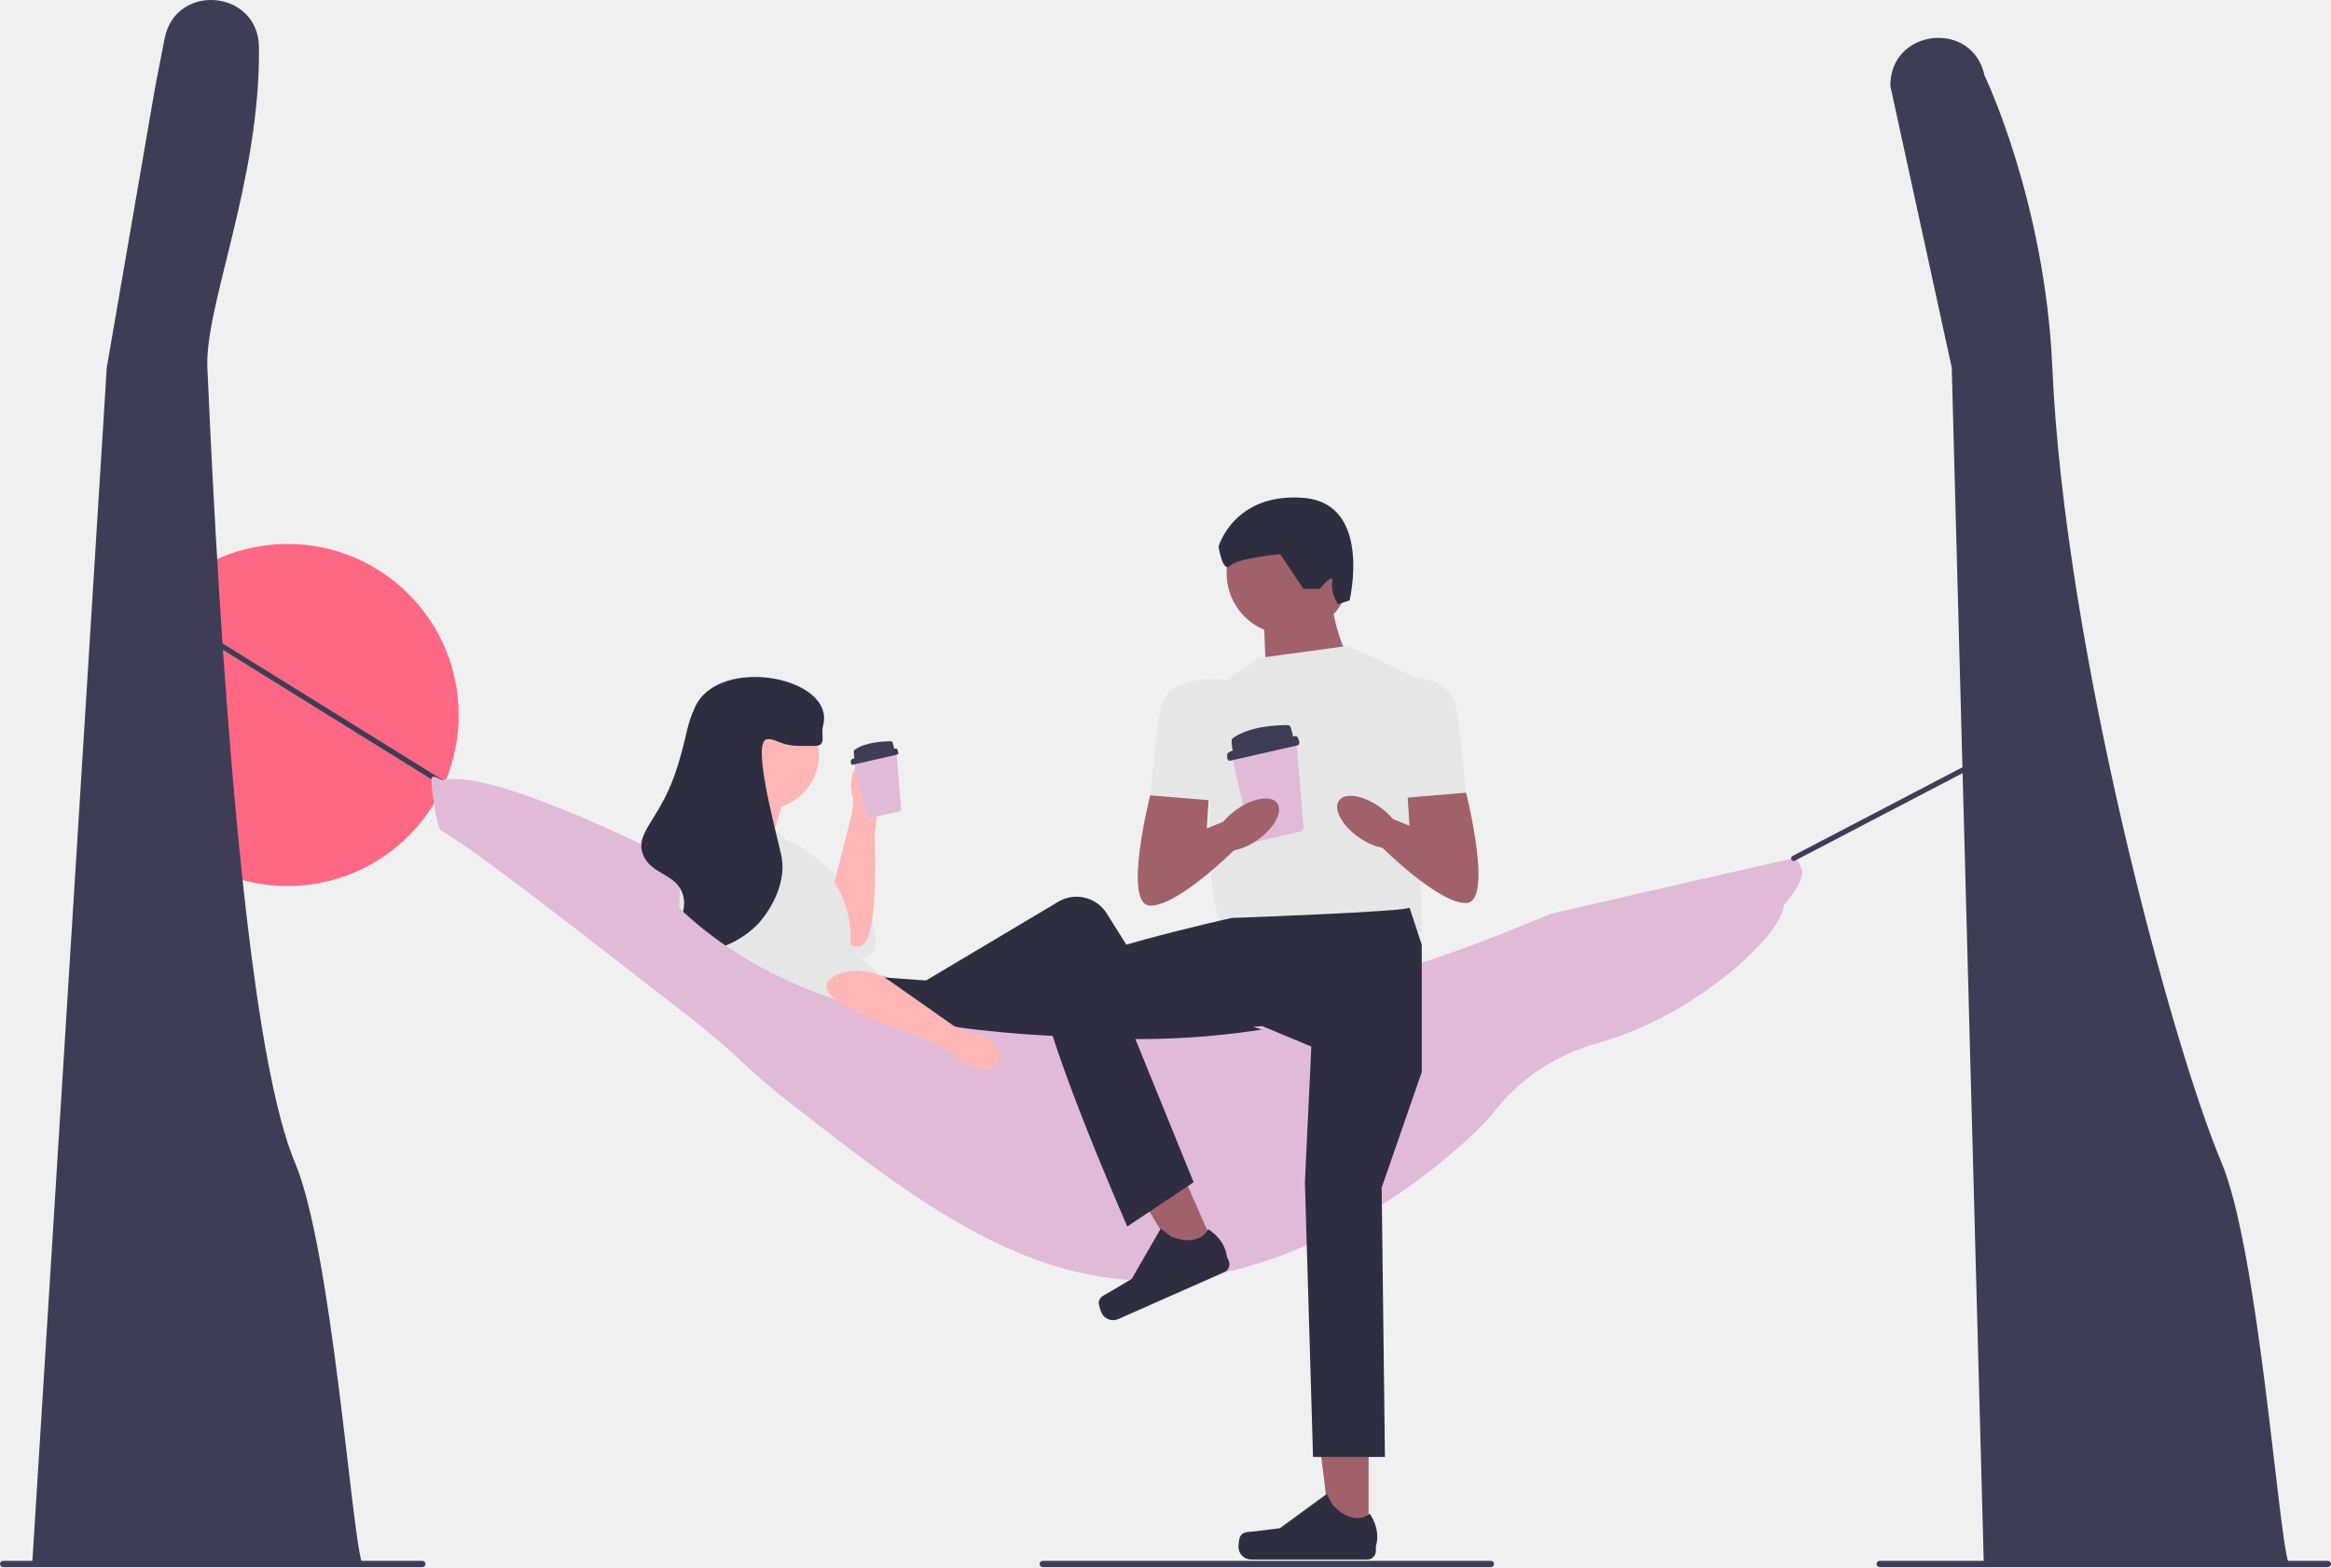
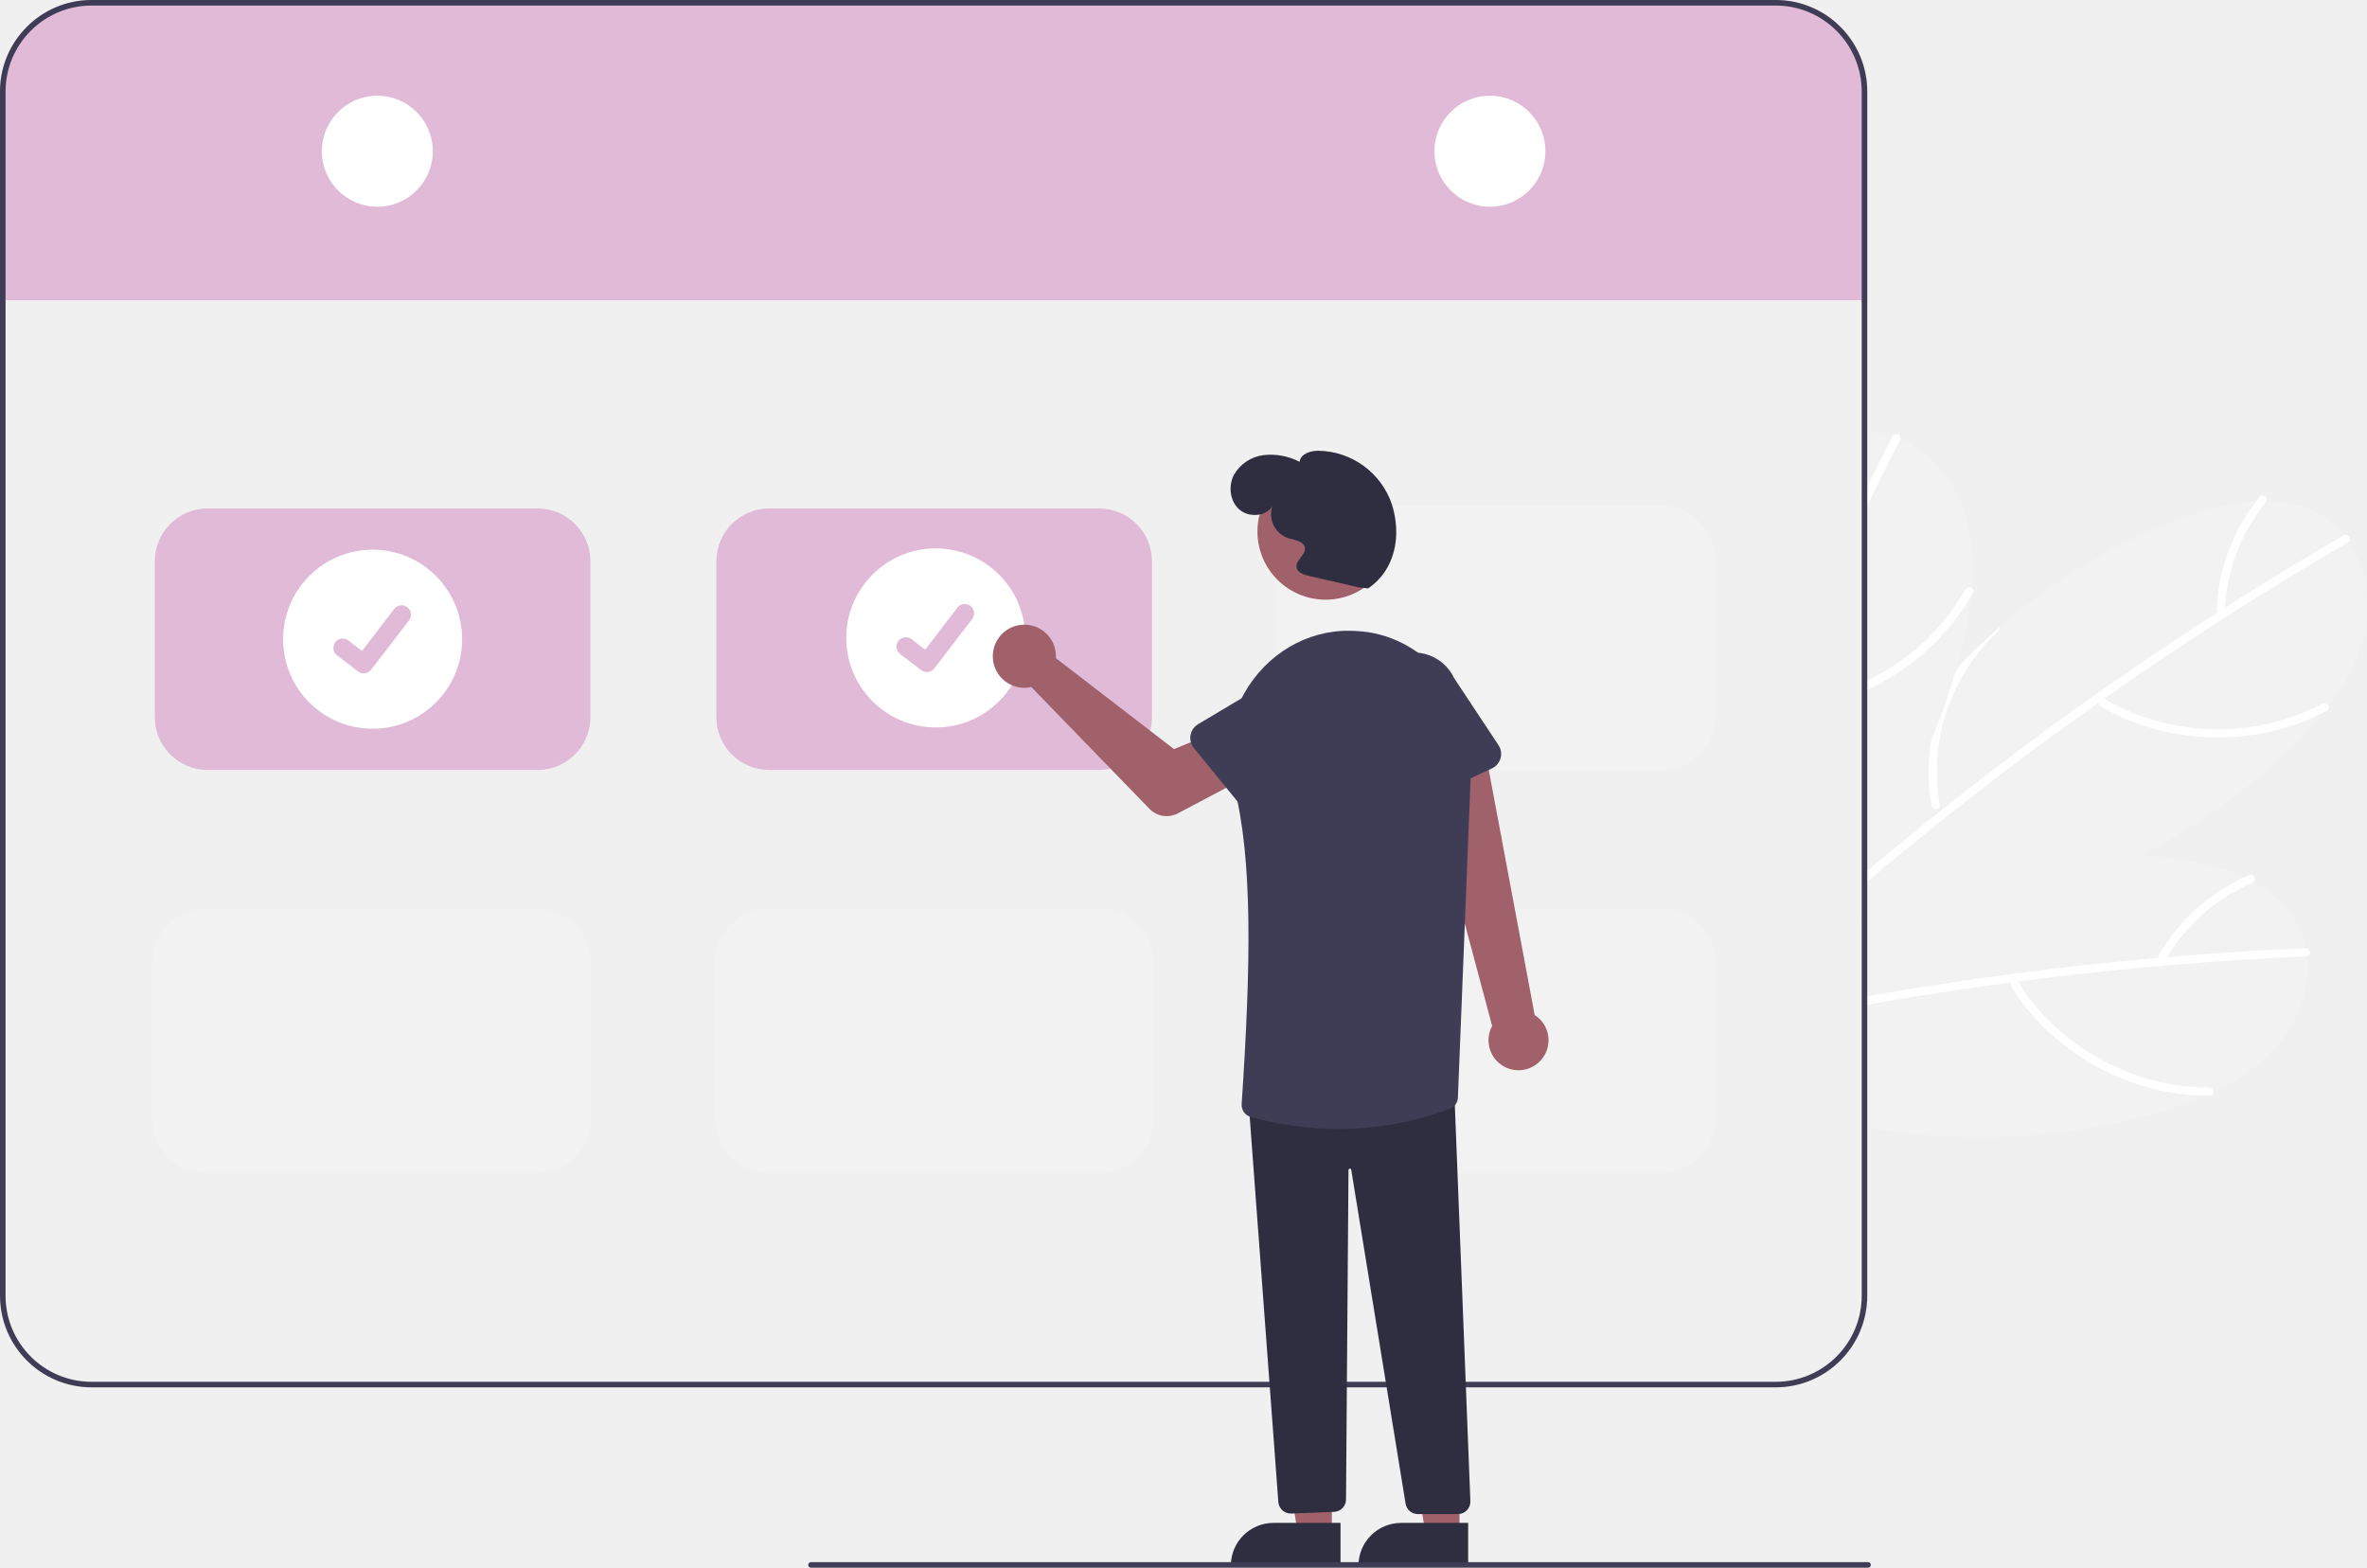
- <svg xmlns="http://www.w3.org/2000/svg" width="885.67" height="595.537" viewBox="0 0 885.67 595.537">
-   <circle cx="109.281" cy="271.711" r="65" fill="#ff6884" />
-   <path d="M137.448,593.688H12.28L40.568,139.688,59.028,32.688l3.518-18.053c4.166-21.375,35.596-18.521,35.844,3.255,.578,50.628-20.638,98.275-19.602,121.797,4.67,106.49,14.43,257.49,33.24,302,13.97,33.07,21.44,139.56,25.42,152Z" fill="#3f3d56" />
-   <path d="M869.448,593.688h-115.72l-12.16-454-23.315-106.98c-.268-21.828,31.192-25.363,35.775-4.02l0,0s22.97,47.61,25.76,111c4.67,106.49,45.43,257.49,64.24,302,13.97,33.07,21.44,139.56,25.42,152Z" fill="#3f3d56" />
-   <path d="M175.528,296.188c26.179,2.105,87,34,87,34,47.263,47.32,117.855,50.126,165,52,70.098,2.787,123.163-19.032,162-35,0-0,90.791-20.91,92-21,1.447-.108,2.817,3.46,3,4,2.996,8.858-29.948,41.675-68,53-5.184,1.543-16.944,4.616-29,14-7.484,5.826-11.881,11.592-13,13-10.21,12.851-64.47,61.804-126,64-52.622,1.878-94.688-31.01-142-68-18.765-14.671-16.515-15.754-40-34-53.262-41.379-79.893-62.069-92-69-1.678-.961-7.554-4.244-7-6,.506-1.603,6.123-1.151,8-1Z" fill="#e0bad7" />
-   <path d="M167.527,298.188c-.18,0-.362-.049-.526-.15L36.796,217.216c-.469-.291-.614-.908-.322-1.377,.291-.47,.908-.615,1.377-.322l130.205,80.821c.469,.291,.614,.908,.322,1.377-.189,.305-.516,.473-.851,.473Z" fill="#3f3d56" />
-   <path d="M681.529,327.188c-.361,0-.709-.195-.887-.537-.256-.489-.066-1.094,.423-1.35l112.642-58.829c.491-.256,1.094-.066,1.349,.423,.256,.489,.066,1.094-.423,1.35l-112.642,58.829c-.148,.077-.306,.113-.462,.113Z" fill="#3f3d56" />
-   <path d="M0,594.347c0,.66,.53,1.19,1.19,1.19H160.48c.66,0,1.19-.53,1.19-1.19,0-.66-.53-1.19-1.19-1.19H1.19c-.66,0-1.19,.53-1.19,1.19Z" fill="#3f3d56" />
-   <path d="M713,594.347c0,.66,.53,1.19,1.19,1.19h170.29c.66,0,1.19-.53,1.19-1.19,0-.66-.53-1.19-1.19-1.19h-170.29c-.66,0-1.19,.53-1.19,1.19Z" fill="#3f3d56" />
-   <path d="M395,594.347c0,.66,.53,1.19,1.19,1.19h170.29c.66,0,1.19-.53,1.19-1.19,0-.66-.53-1.19-1.19-1.19h-170.29c-.66,0-1.19,.53-1.19,1.19Z" fill="#3f3d56" />
-   <g>
-     <path d="M278.625,314.567s-6.384,10.03-1.133,15.936c5.251,5.906,36.994,29.436,36.994,29.436,0,0,19.997,12.261,18.039-4.625-1.958-16.887-30.466-34.959-30.466-34.959l-23.434-5.788Z" fill="#e6e6e6" />
-     <path d="M330.516,288.022c-3.415-.329-6.602,3.753-7.12,9.12-.236,2.141,.044,4.308,.816,6.319l-.511,6.089-.105,.01-7.11,27.963c-1.653,6.502-.304,13.467,3.882,18.71,2.49,3.119,5.423,5.022,8.092,2.21,4.428-4.666,4.288-27.47,3.821-40.509l1.467-13.553c1.144-1.826,1.833-3.9,2.011-6.048,.518-5.365-1.83-9.982-5.245-10.312Z" fill="#ffb6b6" />
-   </g>
-   <g>
-     <path d="M340.68,286.811l-.037-.421c-.028-.334-.178-.637-.412-.842s-.533-.281-.823-.227l-14.069,3.086c-.29,.065-.533,.259-.692,.539-.15,.291-.196,.637-.122,.96l.131,.561,.935,4.025,3.611,15.538c.131,.561,.589,.928,1.076,.885,.047,0,.084,0,.131-.011l11.123-2.525c.112-.022,.215-.065,.309-.13,.355-.227,.571-.68,.533-1.165l-1.693-20.274Z" fill="#e0bad7" />
-     <path d="M340.408,284.469c-.201,.005-.47,.015-.793,.031,.065-.196,.076-.418,.014-.635l-.425-1.506c-.11-.391-.424-.657-.781-.659-2.124-.013-9.402,.178-13.66,3.214-.266,.19-.412,.542-.381,.901l.142,1.653c.018,.204,.09,.386,.197,.529-.363,.172-.724,.351-1.081,.541-.224,.119-.364,.381-.361,.664l.008,.712c.005,.452,.364,.788,.748,.7l16.804-3.832c.382-.087,.604-.552,.463-.971l-.297-.882c-.096-.284-.335-.468-.599-.461Z" fill="#3f3d56" />
-   </g>
-   <polygon points="296.927 306.788 292.611 320.815 274.268 316.499 273.189 293.84 296.927 306.788" fill="#ffb6b6" />
-   <path d="M271.031,313.262l23.738,2.158,9.512,9.29,13.148,11.211s7.553,10.79,5.395,24.817l12.948,10.79-32.37,33.186-41.002-34.265s-14.027-42.081,8.632-57.187Z" fill="#e6e6e6" />
-   <path d="M327.139,372.608l9.422-1.079,15.293,1.079,50.243-29.92c6.319-3.763,14.486-1.797,18.4,4.43l40.438,64.334-12.948,8.632-39.923-41.002-49.787,41.002s-50.56,26.448-54.876-15.369l23.738-32.107Z" fill="#2f2e41" />
-   <polygon points="358.43 410.373 439.355 402.82 515.964 422.242 520.28 406.057 415.617 368.291 377.852 378.003 358.43 410.373" fill="#2f2e41" />
-   <path d="M267.675,322.037s-7.425,9.286-2.84,15.722c4.586,6.436,33.616,33.242,33.616,33.242,0,0,18.564,14.34,18.432-2.66-.132-16.999-26.532-38.031-26.532-38.031l-22.676-8.273Z" fill="#e6e6e6" />
-   <g>
-     <circle cx="290.635" cy="286.979" r="20.486" fill="#ffb6b6" />
-     <path d="M309.521,283.458c-5.254-.013-5.552,.022-6.402,0-6.517-.172-8.221-2.736-11.524-2.561-5.895,.312,1.886,29.869,5.122,43.534,3.174,13.401-7.552,25.41-8.323,26.248-10.887,11.84-30.009,14.005-33.29,8.963-2.656-4.081,6.757-10.286,4.481-19.206-2.224-8.719-12.494-7.791-15.365-16.005-3.006-8.602,7.097-12.941,13.444-33.931,3.645-12.054,3-14.301,6.402-21.767,9.092-19.957,53.658-11.46,48.655,7.042-.968,3.579,1.608,7.694-3.201,7.682Z" fill="#2f2e41" />
-   </g>
-   <path d="M169.028,296.688c26.179,2.105,86.539,45.945,86.539,45.945,47.263,47.32,117.855,50.126,165,52,70.098,2.787,123.163-19.032,162-35,0-0,80.466,13.086,90-18,.091-.297,.791-2.91,2-3,1.447-.108,2.817,3.46,3,4,2.996,8.858-29.948,41.675-68,53-5.184,1.543-16.944,4.616-29,14-7.484,5.826-11.881,11.592-13,13-10.21,12.851-64.47,61.804-126,64-52.622,1.878-94.688-31.01-142-68-18.765-14.671-16.515-15.754-40-34-53.262-41.379-79.893-62.069-92-69-1.678-.961-4.092-18.189-3.539-19.945,.506-1.603,3.123,.849,5,1Z" fill="#e0bad7" />
-   <path d="M379.614,403.64c1.52-3.075-1.165-7.504-5.999-9.894-1.918-.981-4.043-1.489-6.197-1.48l-5.511-2.639,.027-.102-23.617-16.574c-5.491-3.854-12.482-5.065-18.869-3.013-3.799,1.221-6.62,3.287-4.938,6.78,2.79,5.797,24.158,13.761,36.514,17.954l12.149,6.183c1.301,1.718,2.995,3.098,4.94,4.027,4.832,2.389,9.982,1.833,11.502-1.242Z" fill="#ffb6b6" />
-   <g>
-     <path d="M512.225,250.097s-7.77-15.539-6.216-29.524l-25.859,13.403,.996,25.445,31.078-9.323Z" fill="#a0616a" />
-     <circle cx="489.384" cy="217.826" r="23.327" fill="#a0616a" />
-     <g>
-       <polygon points="520.005 584.143 505.771 584.141 499 529.237 520.008 529.239 520.005 584.143" fill="#a0616a" />
-       <path d="M471.237,583.82h0c-.443,.746-.677,3.156-.677,4.024h0c0,2.668,2.163,4.831,4.831,4.831h44.082c1.82,0,3.296-1.476,3.296-3.296v-1.835s2.181-5.516-2.309-12.315c0,0-5.58,5.323-13.918-3.015l-2.459-4.454-17.798,13.017-9.865,1.214c-2.158,.266-4.072-.041-5.182,1.829h-0Z" fill="#2f2e41" />
-     </g>
-     <path d="M478.039,250.097l34.186-4.662,26.417,12.431,1.554,96.343s-64.983,7.77-75.224-2.331c-10.241-10.1-2.472-90.904-2.472-90.904l15.539-10.877Z" fill="#e6e6e6" />
-     <path d="M495.218,223.769h6.271s5.441-6.697,4.709-2.617c-.732,4.081,2.196,8.473,2.196,8.473l4.392-1.464s8.784-36.934-17.568-38.963c-26.352-2.029-32.208,18.467-32.208,18.467,0,0,1.464,10.248,4.392,7.32s19.032-4.392,19.032-4.392l8.784,13.176Z" fill="#2f2e41" />
-     <g>
-       <polygon points="462.212 475.439 449.194 481.195 420.792 433.723 440.006 425.226 462.212 475.439" fill="#a0616a" />
-       <path d="M417.481,494.87h0c-.103,.862,.657,3.16,1.008,3.954h0c1.079,2.44,3.932,3.543,6.372,2.464l40.314-17.831c1.665-.736,2.417-2.683,1.681-4.347l-.742-1.678s-.237-5.927-7.093-10.328c0,0-2.95,7.126-13.948,2.873l-4.05-3.079-11.012,19.104-8.531,5.101c-1.866,1.116-3.741,1.609-4,3.769l-0,0Z" fill="#2f2e41" />
-     </g>
-     <path d="M535.534,344.886l4.662,14.095v48.453l-15.227,43.895,1.242,102.344h-27.322l-3.083-104.394,2.435-51.561-18.647-7.77-48.979,3.023,22.905,56.307-25.205,16.812s-37.698-85.912-32.057-94.235c5.641-8.323,71.682-23.006,71.682-23.006,0,0,67.596-2.41,67.596-3.964Z" fill="#2f2e41" />
-     <g>
-       <path d="M549.519,288.945l7.513,12.304s10.62,41.743,0,41.913c-10.62,.17-32.063-21.273-32.063-21.273l2.796-11.189,7.77,3.108-1.554-24.863h15.539Z" fill="#a0616a" />
-       <path d="M526.21,257.671s24.863-4.38,27.194,11.893c2.331,16.273,3.628,31.685,3.628,31.685l-26.937,2.232-3.885-45.81Z" fill="#e6e6e6" />
-       <ellipse cx="520.178" cy="312.381" rx="7.015" ry="14.03" transform="translate(-36.03283 554.8617) rotate(-54.54076)" fill="#a0616a" />
-     </g>
-     <g>
-       <path d="M492.703,283.31l-.057-.639c-.043-.508-.27-.967-.625-1.278s-.81-.426-1.25-.344l-21.365,4.686c-.44,.098-.81,.393-1.051,.819-.227,.442-.298,.967-.185,1.458l.199,.852,1.421,6.112,5.483,23.595c.199,.852,.895,1.409,1.634,1.344,.071,0,.128,0,.199-.016l16.89-3.834c.17-.033,.327-.098,.469-.197,.54-.344,.867-1.032,.81-1.77l-2.571-30.788Z" fill="#e0bad7" />
-       <path d="M492.289,279.753c-.305,.008-.714,.023-1.204,.048,.099-.297,.115-.634,.022-.964l-.646-2.287c-.168-.594-.644-.997-1.186-1-3.225-.019-14.277,.27-20.743,4.88-.405,.288-.626,.823-.579,1.369l.216,2.51c.027,.31,.136,.585,.299,.803-.551,.262-1.099,.533-1.641,.821-.339,.18-.553,.578-.548,1.009l.012,1.081c.008,.686,.553,1.196,1.136,1.063l25.518-5.819c.581-.132,.917-.838,.703-1.474l-.451-1.339c-.145-.431-.509-.711-.91-.7Z" fill="#3f3d56" />
-     </g>
-     <g>
-       <path d="M444.538,289.945l-7.513,12.304s-10.62,41.743,0,41.913c10.62,.17,32.063-21.273,32.063-21.273l-2.796-11.189-7.77,3.108,1.554-24.863h-15.539Z" fill="#a0616a" />
-       <path d="M467.847,258.671s-24.863-4.38-27.194,11.893c-2.331,16.273-3.628,31.685-3.628,31.685l26.937,2.232,3.885-45.81Z" fill="#e6e6e6" />
-       <ellipse cx="473.879" cy="313.381" rx="14.03" ry="7.015" transform="translate(-93.90892 333.0315) rotate(-35.45924)" fill="#a0616a" />
-     </g>
-   </g>
+ <svg xmlns="http://www.w3.org/2000/svg" data-name="Layer 1" width="853.117" height="565" viewBox="0 0 853.117 565">
+   <path d="M993.211,545.61c-6.16,6.73-13.8,11.74-22.09,15.63h-.01c-.78.37-1.56.73-2.35,1.07h-.01l-.01.01-.01-.01h-.01a.01.01,0,0,1-.01.01H968.701l-.01-.01c-.01.01-.01.01-.02,0l-.01.01-.01-.01h-.01c-.01.01-.01.01-.02,0h-.01a139.774,139.774,0,0,1-17.06,6.1,236.651,236.651,0,0,1-105.11,5.49c-.67-.12-1.33-.24-2-.36V492.43c.66-.28,1.33-.56,2-.83q6.555-2.715,13.27-4.99,9.66-3.3,19.59-5.66a212.167,212.167,0,0,1,66.04-5.34q6.045.45,12.06,1.3c8.39,1.17,17.19,3.21,24.93,6.75h.01c1.13.53,2.24,1.08,3.34,1.67,6.88,3.73,12.68,8.86,16.22,15.89a30.573,30.573,0,0,1,2.72,7.99v.02c.2.96.34,1.93.45,2.89C1006.331,523.96,1001.421,536.63,993.211,545.61Z" transform="translate(-173.4413 -167.5)" fill="#f2f2f2" />
+   <path d="M1005.071,512.12a1.358,1.358,0,0,1-.3.04q-25.695,1.125-51.32,3.34h-.03c-.07.01-.13.01-.2.02Q926.911,517.8,900.711,521.23c-.74.1-1.47.2-2.2.29q-18.119,2.415-36.17,5.36-7.965,1.305-15.9,2.72c-.67.12-1.33.23-2,.36v-3.03c.67-.13,1.34-.24,2-.36q26.43-4.68,53.04-8.17,6.69-.9,13.4-1.7,19.38-2.34,38.82-4.04c.95-.08,1.89-.16,2.84-.24q24.885-2.115,49.84-3.21a.939.939,0,0,1,.24.02C1006.222,509.37,1006.561,511.77,1005.071,512.12Z" transform="translate(-173.4413 -167.5)" fill="#fff" />
+   <path d="M969.497,559.363c-21.34.157-42.364-8.892-57.458-23.869a77.826,77.826,0,0,1-11.184-14.07c-1.017-1.632-3.398.168-2.389,1.785,11.723,18.8,31.25,32.193,52.778,37.117a80.811,80.811,0,0,0,18.636,1.994c1.914-.014,1.517-2.972-.384-2.958Z" transform="translate(-173.4413 -167.5)" fill="#fff" />
+   <path d="M879.301,480.95a1.692,1.692,0,0,1-1.25,1.13,65.22,65.22,0,0,0-14.08,5.5,68.406,68.406,0,0,0-17.53,13.25c-.27.27-.53.54-.78.82-.42.44-.82.89-1.22,1.35v-4.36c.64-.68,1.31-1.35,2-1.99a71.912,71.912,0,0,1,13.27-10.04Q869.371,483.31,879.301,480.95Z" transform="translate(-173.4413 -167.5)" fill="#fff" />
+   <path d="M984.1,482.872a69.402,69.402,0,0,0-32.422,28.586,1.5,1.5,0,0,0,.793,1.954,1.528,1.528,0,0,0,1.954-.793A66.049,66.049,0,0,1,985.221,485.635c1.765-.754.648-3.519-1.121-2.763Z" transform="translate(-173.4413 -167.5)" fill="#fff" />
+   <path d="M1025.021,397.94c-2.32,8.82-6.77,16.81-12.3,24.1l-.01.01c-.51.68-1.04,1.37-1.59,2.03v.01a139.271,139.271,0,0,1-12.41,13.39,233.429,233.429,0,0,1-53.37,38.13c-30.67,16.02-64.95,25.49-98.9,26.03-.26.01-.52.01-.78.01-.41.01-.82.01-1.22.01V456.21c.65-1.24,1.32-2.48,2-3.71a219.524,219.524,0,0,1,32.03-43.82c.3-.33.61-.66.92-.98q7.02-7.41,14.72-14.11a210.819,210.819,0,0,1,67.29-39.85c7.97-2.86,16.71-5.15,25.21-5.6,1.25-.07,2.49-.1,3.74-.09,7.83.11,15.34,1.96,21.75,6.54a30.999,30.999,0,0,1,6.12,5.81c.62.77,1.19,1.56,1.74,2.37v.01C1026.581,372.68,1028.121,386.17,1025.021,397.94Z" transform="translate(-173.4413 -167.5)" fill="#f2f2f2" />
+   <path d="M1019.961,362.77v.01a1.461,1.461,0,0,1-.24.17q-22.2,12.915-43.84,26.77c-.02.01-.03.02-.05.03a1.739,1.739,0,0,1-.18.11q-22.245,14.25-43.86,29.46c-.6.42-1.21.85-1.82,1.28q-14.925,10.545-29.54,21.54-27.601,20.79-53.99,43.12c-.67.56-1.33,1.13-2,1.7v-3.89c.66-.57,1.33-1.14,2-1.7q10.11-8.535,20.4-16.83c2.05-1.65,4.11-3.3,6.17-4.93q27.45-21.855,56.13-42.08h.01q5.64-3.975,11.3-7.88,16.08-11.07,32.521-21.61c.79-.51,1.59-1.02,2.39-1.53q21.045-13.44,42.64-26a1.489,1.489,0,0,1,.22-.11C1019.722,359.8,1021.131,361.78,1019.961,362.77Z" transform="translate(-173.4413 -167.5)" fill="#fff" />
+   <path d="M1010.409,421.133c-18.825,10.052-41.646,11.805-61.97,5.553a77.827,77.827,0,0,1-16.44-7.265c-1.659-.972-2.931,1.727-1.286,2.691,19.114,11.203,42.628,13.993,63.98,8.353a80.812,80.812,0,0,0,17.43-6.891c1.688-.901-.037-3.336-1.713-2.441Z" transform="translate(-173.4413 -167.5)" fill="#fff" />
+   <path d="M869.562,457.722a68.553,68.553,0,0,1-.952-15.869,72.319,72.319,0,0,1,10.781-34.151q7.028-7.407,14.723-14.112a1.705,1.705,0,0,1-.586,1.585,65.451,65.451,0,0,0-9.912,11.408,69.122,69.122,0,0,0-11.082,50.892,1.212,1.212,0,0,1-.314,1.143A1.625,1.625,0,0,1,869.562,457.722Z" transform="translate(-173.4413 -167.5)" fill="#fff" />
+   <path d="M987.809,346.612a69.402,69.402,0,0,0-15.433,40.375,1.5,1.5,0,0,0,1.61,1.362,1.528,1.528,0,0,0,1.362-1.61,66.048,66.048,0,0,1,14.737-38.201c1.213-1.488-1.061-3.417-2.276-1.926Z" transform="translate(-173.4413 -167.5)" fill="#fff" />
+   <path d="M884.251,379.47v.01c-.07.86-.15,1.71-.24,2.56v.02a141.299,141.299,0,0,1-3.25,17.96c-.7,2.9-1.46,5.78-2.29,8.66-.1.37-.21.74-.32,1.1v.01a229.523,229.523,0,0,1-8.74,24.65,238.918,238.918,0,0,1-22.97,42.22c-.65.97-1.32,1.94-2,2.9V322.96c.67-.04,1.33-.04,2-.02q.48,0,.96.03a30.322,30.322,0,0,1,8.28,1.61c.94.31,1.85.66,2.75,1.05,10.91,4.78,19.48,15.32,23.2,26.91C884.421,361.22,884.981,370.35,884.251,379.47Z" transform="translate(-173.4413 -167.5)" fill="#f2f2f2" />
+   <path d="M858.432,325.63a1.076,1.076,0,0,1-.11.28q-6.075,11.805-11.88,23.73c-.67,1.37-1.34,2.75-2,4.12v-6.8q.99-2.04,2-4.08,4.485-9.09,9.12-18.1a1.304,1.304,0,0,1,.12-.2C856.601,323.26,858.881,324.16,858.432,325.63Z" transform="translate(-173.4413 -167.5)" fill="#fff" />
+   <path d="M884.571,381.08c-.18.32-.36.64-.56.96a79.816,79.816,0,0,1-10.42,14.24,85.916,85.916,0,0,1-27.15,19.77c-.66.32-1.33.62-2,.9V413.7c.67-.3,1.34-.61,2-.93a80.866,80.866,0,0,0,35.37-32.82,1.645,1.645,0,0,1,2.44-.47A1.153,1.153,0,0,1,884.571,381.08Z" transform="translate(-173.4413 -167.5)" fill="#fff" />
+   <path d="M846.441,200.5v76h-2v-.81h-669v.81h-2v-76a33.032,33.032,0,0,1,33-33h607A33.032,33.032,0,0,1,846.441,200.5Z" transform="translate(-173.4413 -167.5)" fill="#e0bad7" />
+   <path d="M813.441,167.5h-607a33.032,33.032,0,0,0-33,33v434a33.032,33.032,0,0,0,33,33h607a33.032,33.032,0,0,0,33-33v-434A33.032,33.032,0,0,0,813.441,167.5Zm31,467a31.04,31.04,0,0,1-31,31h-607a31.04,31.04,0,0,1-31-31v-434a31.04,31.04,0,0,1,31-31h607a31.04,31.04,0,0,1,31,31Z" transform="translate(-173.4413 -167.5)" fill="#3f3d56" />
+   <circle cx="136" cy="54.5" r="20" fill="#fff" />
+   <circle cx="537" cy="54.5" r="20" fill="#fff" />
+   <path d="M367.226,445.002H248.25a19.033,19.033,0,0,1-19.011-19.011V369.758a19.033,19.033,0,0,1,19.011-19.011H367.226a19.033,19.033,0,0,1,19.011,19.011v56.233A19.033,19.033,0,0,1,367.226,445.002Z" transform="translate(-173.4413 -167.5)" fill="#e0bad7" />
+   <path d="M569.624,445.002H450.648a19.033,19.033,0,0,1-19.011-19.011V369.758a19.033,19.033,0,0,1,19.011-19.011H569.624a19.033,19.033,0,0,1,19.011,19.011v56.233A19.033,19.033,0,0,1,569.624,445.002Z" transform="translate(-173.4413 -167.5)" fill="#e0bad7" />
+   <path d="M569.624,590.293H450.648a19.61,19.61,0,0,1-19.588-19.588V514.473A19.61,19.61,0,0,1,450.648,494.885H569.624A19.61,19.61,0,0,1,589.212,514.473v56.233A19.61,19.61,0,0,1,569.624,590.293Z" transform="translate(-173.4413 -167.5)" fill="#f2f2f2" />
+   <path d="M366.836,590.293H247.86A19.61,19.61,0,0,1,228.272,570.706V514.473A19.61,19.61,0,0,1,247.86,494.885H366.836a19.61,19.61,0,0,1,19.588,19.588v56.233A19.61,19.61,0,0,1,366.836,590.293Z" transform="translate(-173.4413 -167.5)" fill="#f2f2f2" />
+   <path d="M772.023,590.293H653.047a19.61,19.61,0,0,1-19.588-19.588V514.473A19.61,19.61,0,0,1,653.047,494.885H772.023a19.61,19.61,0,0,1,19.588,19.588v56.233A19.61,19.61,0,0,1,772.023,590.293Z" transform="translate(-173.4413 -167.5)" fill="#f2f2f2" />
+   <path d="M772.023,445.115H653.047a19.61,19.61,0,0,1-19.588-19.588V369.294a19.61,19.61,0,0,1,19.588-19.588H772.023a19.61,19.61,0,0,1,19.588,19.588v56.233A19.61,19.61,0,0,1,772.023,445.115Z" transform="translate(-173.4413 -167.5)" fill="#f2f2f2" />
+   <circle cx="134.297" cy="230.374" r="32.262" fill="#fff" />
+   <path d="M304.54,410.181a3.346,3.346,0,0,1-2.013-.669l-.036-.027-7.582-5.805a3.368,3.368,0,1,1,4.097-5.348l4.911,3.766,11.605-15.135a3.368,3.368,0,0,1,4.723-.623l-.072.098.074-.097a3.372,3.372,0,0,1,.623,4.723l-13.65,17.802A3.37,3.37,0,0,1,304.54,410.181Z" transform="translate(-173.4413 -167.5)" fill="#e0bad7" />
+   <circle cx="337.271" cy="229.911" r="32.262" fill="#fff" />
+   <path d="M507.515,409.718a3.346,3.346,0,0,1-2.013-.669l-.036-.027-7.582-5.805a3.368,3.368,0,1,1,4.097-5.348l4.911,3.766,11.605-15.135a3.368,3.368,0,0,1,4.723-.623l-.072.098.074-.097a3.372,3.372,0,0,1,.623,4.723l-13.65,17.802A3.37,3.37,0,0,1,507.515,409.718Z" transform="translate(-173.4413 -167.5)" fill="#e0bad7" />
+   <path d="M728.754,549.65a10.743,10.743,0,0,0-2.183-16.327l-18.011-96.173-21.905,8.123,24.592,91.981a10.801,10.801,0,0,0,17.506,12.397Z" transform="translate(-173.4413 -167.5)" fill="#a0616a" />
+   <path d="M553.969,402.9a11.406,11.406,0,0,1,.022,1.796l42.59,32.78,12.078-4.96,9.867,17.249-20.528,10.858a8.67,8.67,0,0,1-10.277-1.627l-42.571-43.889a11.376,11.376,0,1,1,8.819-12.206Z" transform="translate(-173.4413 -167.5)" fill="#a0616a" />
+   <polygon points="480.028 552.849 467.769 552.849 461.936 515.561 480.031 515.562 480.028 552.849" fill="#a0616a" />
+   <path d="M656.596,732.233l-39.531-.001v-.5a15.386,15.386,0,0,1,15.386-15.386h.001l24.144.001Z" transform="translate(-173.4413 -167.5)" fill="#2f2e41" />
+   <polygon points="526.028 552.849 513.769 552.849 507.936 515.561 526.031 515.562 526.028 552.849" fill="#a0616a" />
+   <path d="M702.596,732.233l-39.531-.001v-.5a15.386,15.386,0,0,1,15.386-15.386h.001l24.144.001Z" transform="translate(-173.4413 -167.5)" fill="#2f2e41" />
+   <path d="M638.664,712.979a4.49,4.49,0,0,1-4.475-4.072L623.506,565.218l.505-.041,73.521-6.043.02.522L703.396,708.507a4.5,4.5,0,0,1-4.497,4.668H684.483a4.475,4.475,0,0,1-4.448-3.815L660.46,589.114a.5.5,0,0,0-.994.072L658.578,707.91a4.505,4.505,0,0,1-4.263,4.462l-15.409.601C638.825,712.977,638.744,712.979,638.664,712.979Z" transform="translate(-173.4413 -167.5)" fill="#2f2e41" />
+   <circle cx="477.772" cy="191.564" r="24.561" fill="#a0616a" />
+   <path d="M655.968,574.382a121.037,121.037,0,0,1-31.768-4.342,4.51,4.51,0,0,1-3.236-4.687c3.306-49.693,4.084-88.257-2.869-114.939-2.963-11.372-1.618-23.349,3.691-32.86,7.99-14.313,22.675-23.024,38.34-22.724h0q1.123.021,2.268.08c23.773,1.224,42.297,22.73,41.294,47.942l-4.782,120.168a4.44,4.44,0,0,1-2.815,4.044A114.245,114.245,0,0,1,655.968,574.382Z" transform="translate(-173.4413 -167.5)" fill="#3f3d56" />
+   <path d="M622.136,459.641l-18.398-22.544a5.761,5.761,0,0,1,1.514-8.592l24.921-14.85a16.001,16.001,0,0,1,20.16,24.853l-19.477,21.373a5.761,5.761,0,0,1-8.721-.239Z" transform="translate(-173.4413 -167.5)" fill="#3f3d56" />
+   <path d="M680.011,456.812a5.755,5.755,0,0,1-3.164-3.606l-8.282-27.705A16.001,16.001,0,0,1,697.509,411.849L713.525,436.037a5.761,5.761,0,0,1-2.361,8.399l-26.354,12.336A5.755,5.755,0,0,1,680.011,456.812Z" transform="translate(-173.4413 -167.5)" fill="#3f3d56" />
+   <path d="M663.35,379.217l-18.206-4.167c-1.878-.43-4.134-1.25-4.395-3.159-.35-2.565,3.341-4.352,3.001-6.919-.33-2.486-3.693-2.806-6.09-3.54a9.111,9.111,0,0,1-5.672-11.34c-2.594,3.656-8.522,3.969-11.887,1.007s-4.01-8.336-1.99-12.338a14.287,14.287,0,0,1,10.724-7.24,22.617,22.617,0,0,1,13.023,2.428c.267-2.833,3.804-3.982,6.65-4.007a28.431,28.431,0,0,1,26.643,19.446c3.492,11.252,1.156,23.586-8.614,30.17Z" transform="translate(-173.4413 -167.5)" fill="#2f2e41" />
+   <path d="M846.729,732.5h-381a1,1,0,1,1,0-2h381a1,1,0,1,1,0,2Z" transform="translate(-173.4413 -167.5)" fill="#3f3d56" />
</svg>
